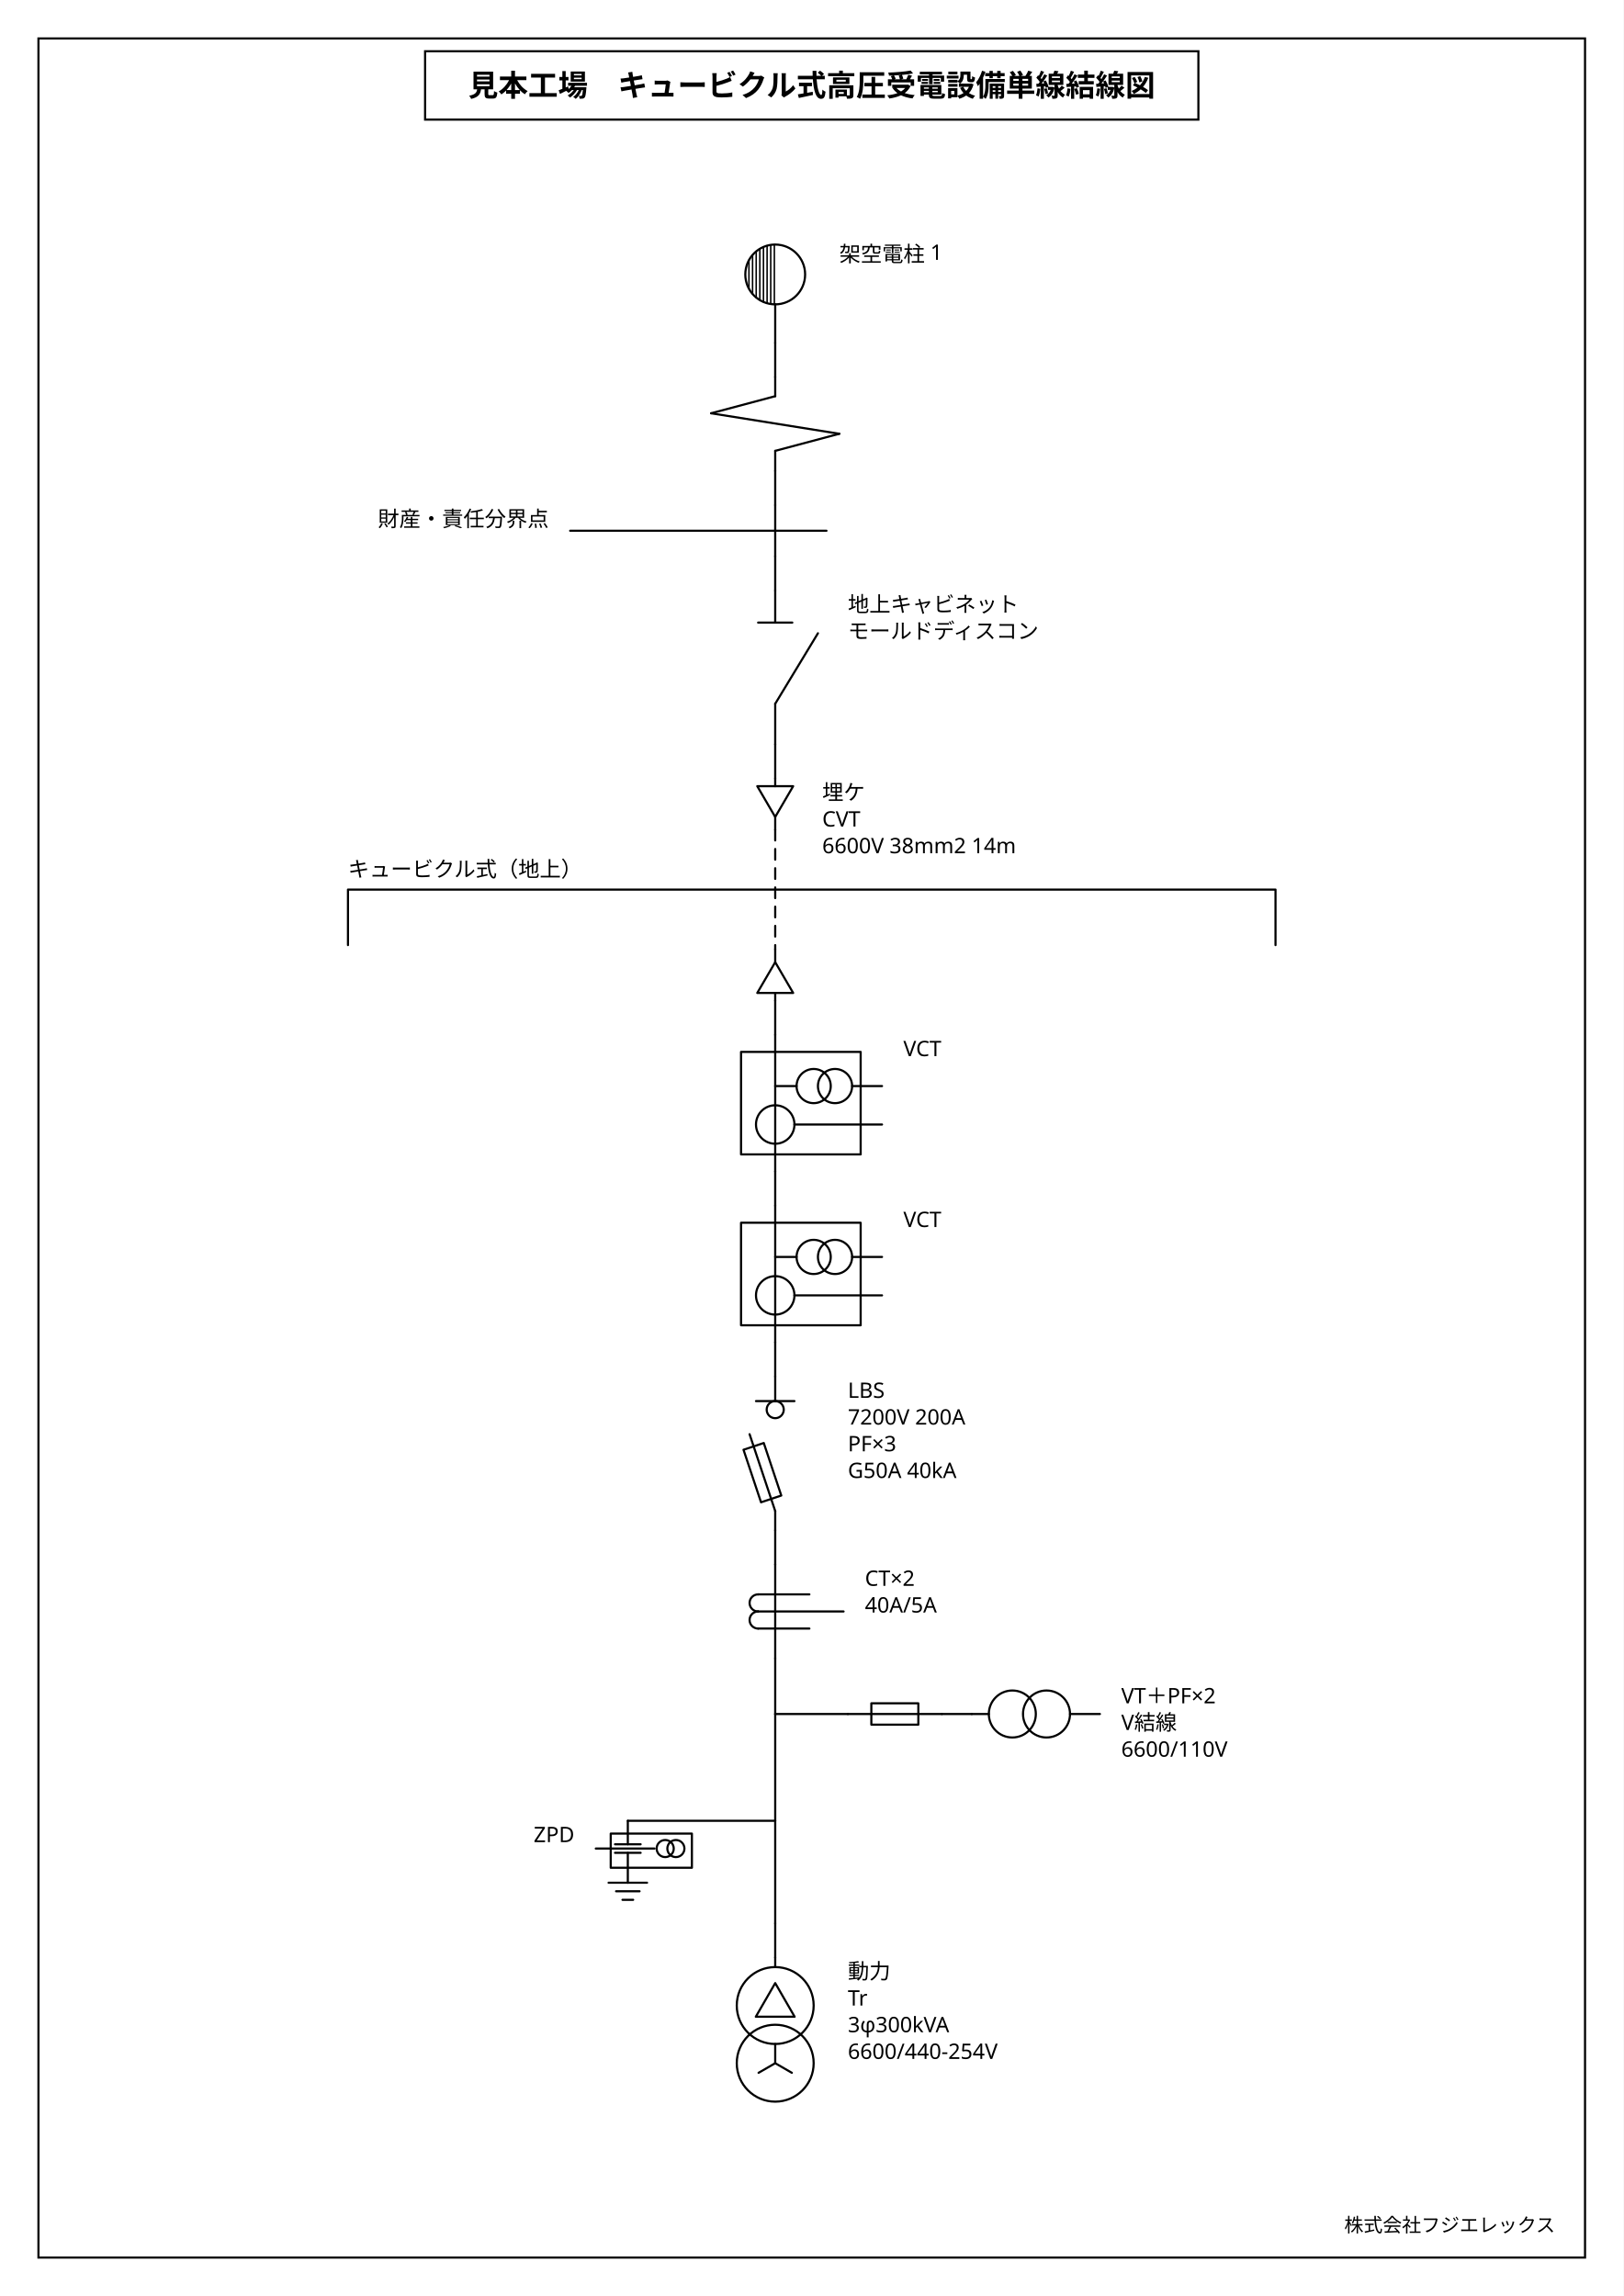
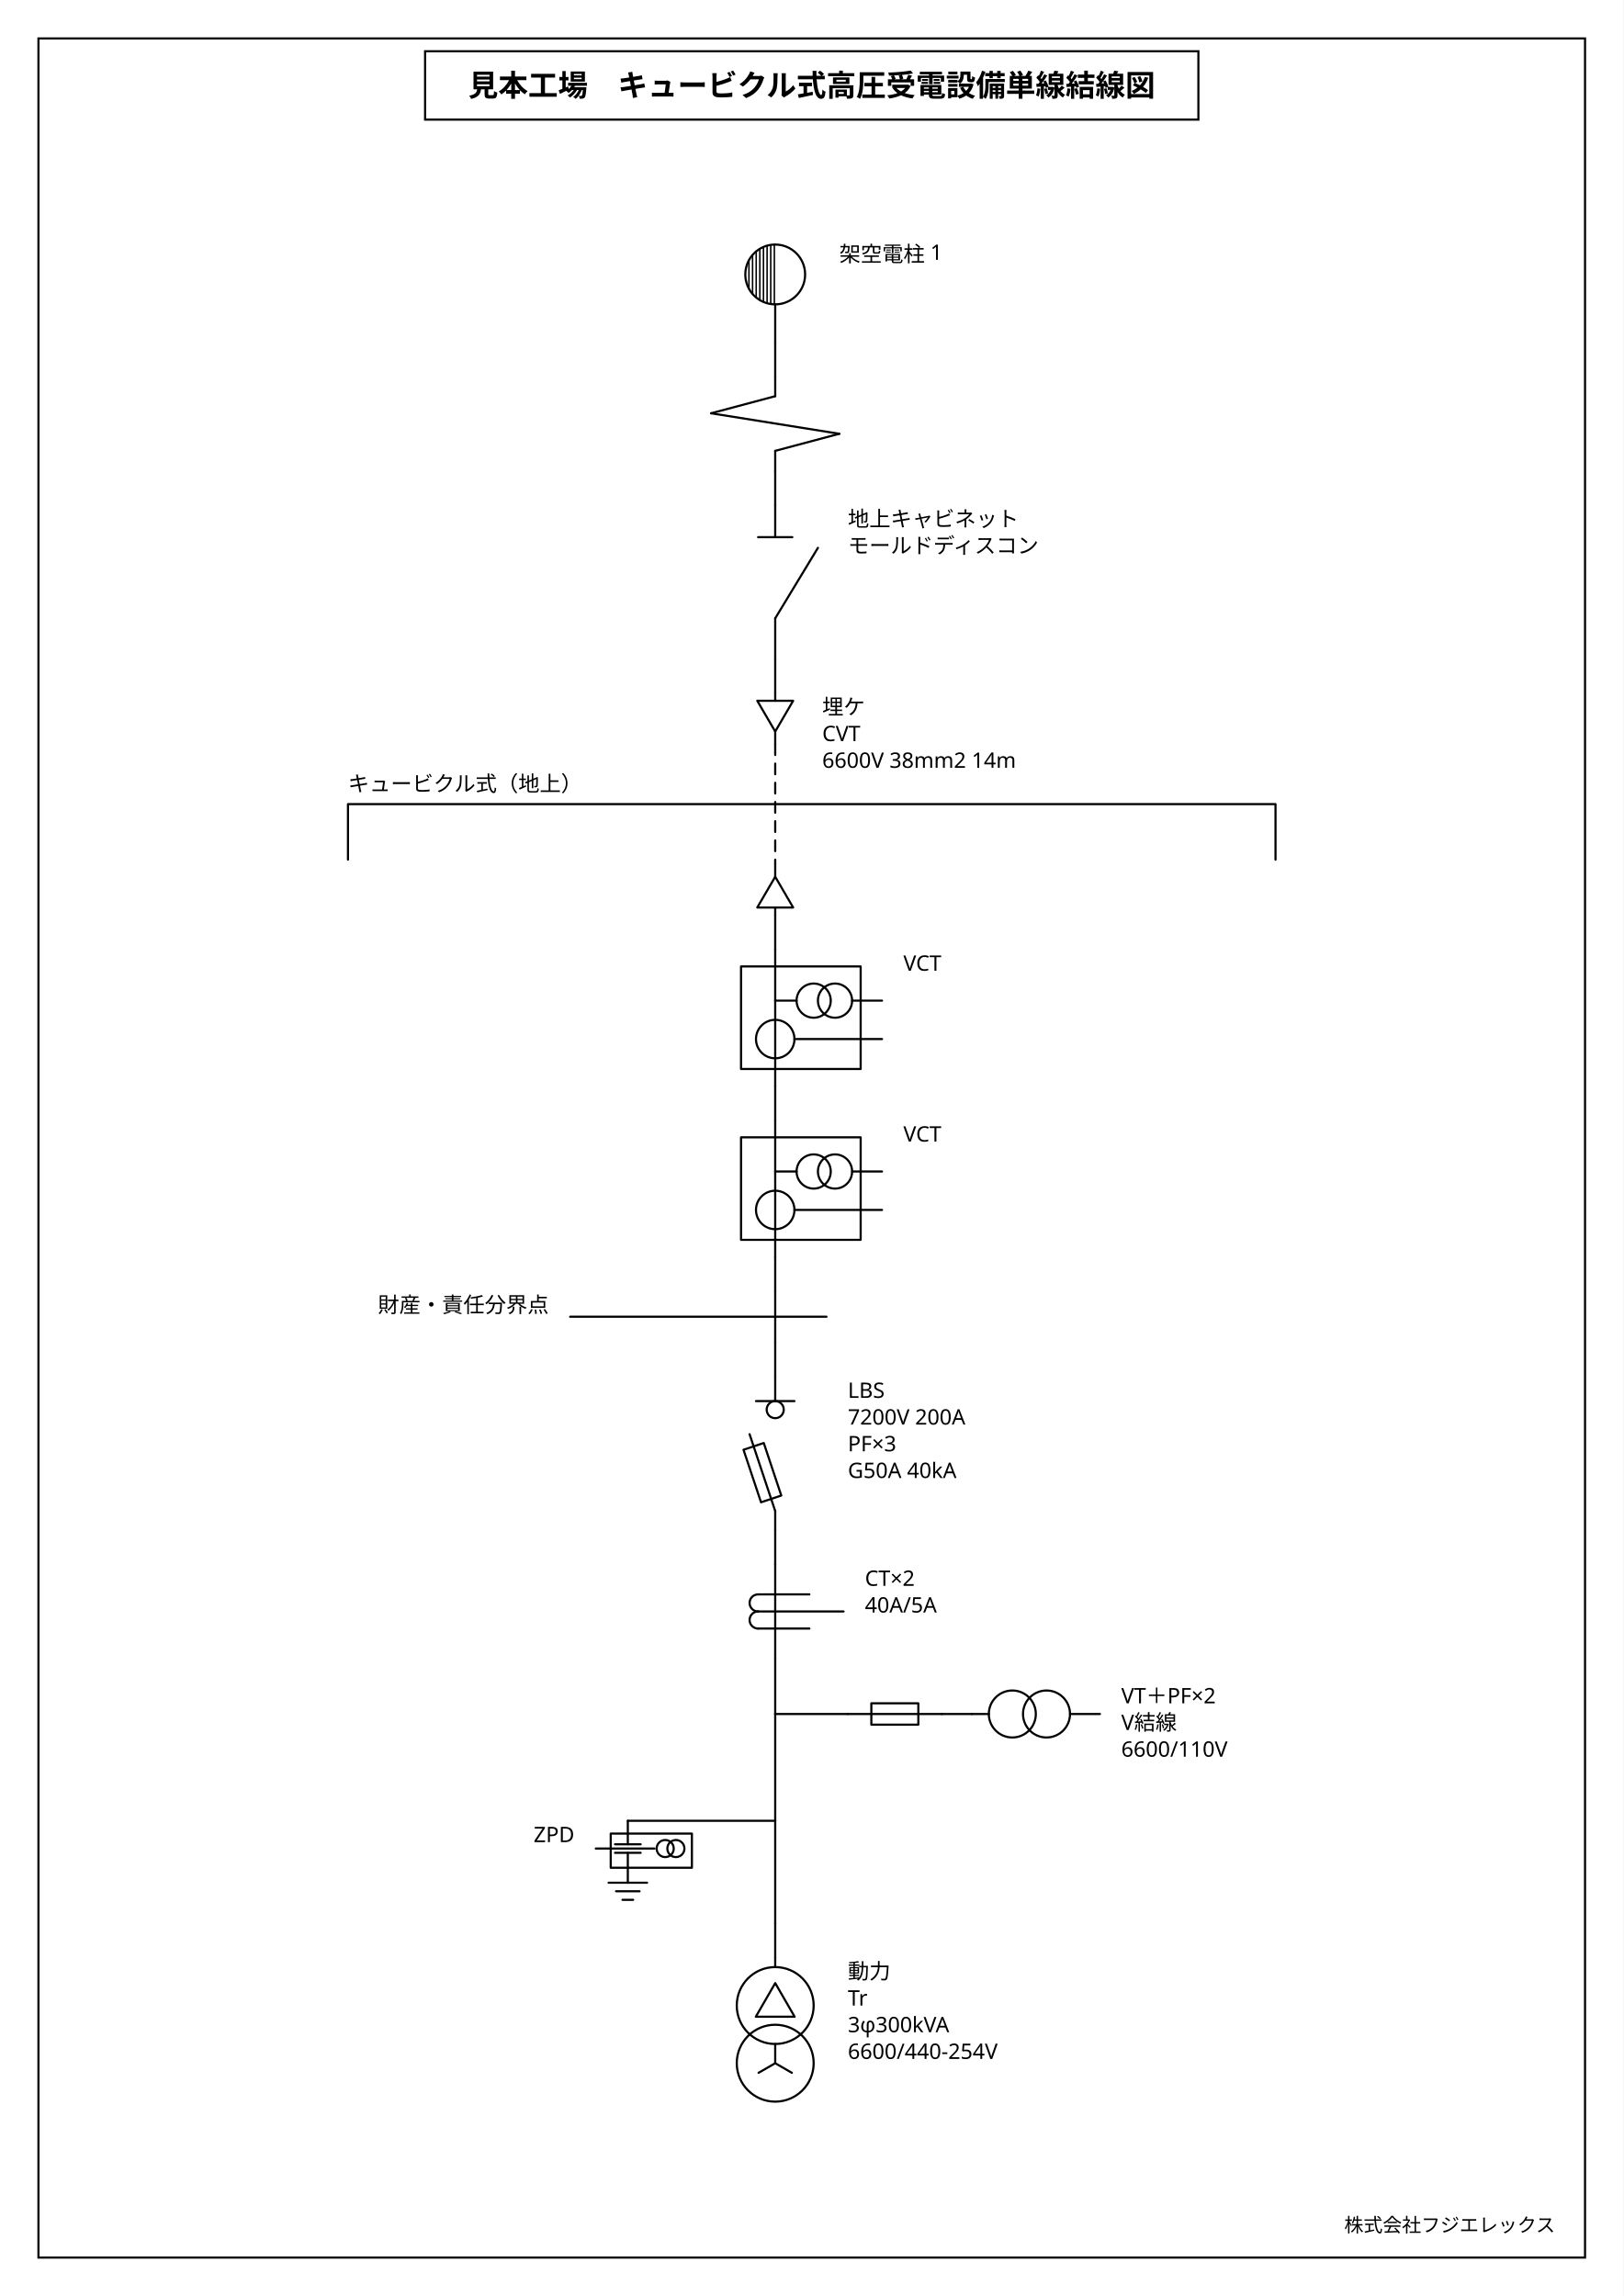
<svg xmlns="http://www.w3.org/2000/svg" viewBox="0 0 760 1075" width="760" height="1075">
  <rect x="0" y="0" width="760" height="1075" fill="#fff" />
  <g stroke="#000" fill="none">
    <rect x="18" y="18" width="724" height="1039" stroke-width="1" />
    <rect x="199" y="24" width="362" height="32" stroke-width="1" />
  </g>
  <text x="380" y="45" font-size="14" font-weight="700" text-anchor="middle" font-family="IPAGothic, 'IPAゴシック', 'Noto Sans JP', 'Hiragino Kaku Gothic ProN', 'Yu Gothic', sans-serif" fill="#000">見本工場　キュービクル式高圧受電設備単線結線図</text>
  <text x="728" y="1045" font-size="9" text-anchor="end" font-family="IPAGothic, 'IPAゴシック', 'Noto Sans JP', 'Hiragino Kaku Gothic ProN', 'Yu Gothic', sans-serif" fill="#000">株式会社フジエレックス</text>
  <g transform="translate(362.9 112.5) scale(1)">
    <g stroke="#000" fill="none" stroke-linecap="round" stroke-linejoin="round" color="#000">
-       <path d="M -200 304 L 234.2 304 M -200 304 L -200 330 M 234.2 304 L 234.2 330" fill="none" stroke-width="1" />
-       <text x="-200" y="298" font-size="10" font-family="IPAGothic, 'IPAゴシック', 'Noto Sans JP', 'Hiragino Kaku Gothic ProN', 'Yu Gothic', sans-serif" fill="currentColor" stroke="none">キュービクル式（地上）</text>
+       <path d="M -200 264 L 234.2 264 M -200 264 L -200 290 M 234.2 264 L 234.2 290" fill="none" stroke-width="1" />
+       <text x="-200" y="258" font-size="10" font-family="IPAGothic, 'IPAゴシック', 'Noto Sans JP', 'Hiragino Kaku Gothic ProN', 'Yu Gothic', sans-serif" fill="currentColor" stroke="none">キュービクル式（地上）</text>
      <line x1="0" y1="48" x2="0" y2="64" stroke-width="1" />
      <line x1="0" y1="108" x2="0" y2="124" stroke-width="1" />
-       <line x1="0" y1="148" x2="0" y2="164" stroke-width="1" />
-       <line x1="0" y1="236" x2="0" y2="252" stroke-width="1" />
-       <line x1="0" y1="276" x2="0" y2="332" stroke-width="1" stroke-dasharray="5 4" />
-       <line x1="0" y1="356" x2="0" y2="372" stroke-width="1" />
-       <line x1="0" y1="436" x2="0" y2="452" stroke-width="1" />
+       <line x1="0" y1="196" x2="0" y2="212" stroke-width="1" />
+       <line x1="0" y1="236" x2="0" y2="292" stroke-width="1" stroke-dasharray="5 4" />
+       <line x1="0" y1="316" x2="0" y2="332" stroke-width="1" />
+       <line x1="0" y1="396" x2="0" y2="412" stroke-width="1" />
+       <line x1="0" y1="476" x2="0" y2="492" stroke-width="1" />
      <line x1="0" y1="516" x2="0" y2="532" stroke-width="1" />
      <line x1="0" y1="604" x2="0" y2="620" stroke-width="1" />
      <line x1="0" y1="664" x2="0" y2="690" stroke-width="1" />
      <line x1="0" y1="690" x2="34" y2="690" stroke-width="1" />
      <line x1="78" y1="690" x2="92" y2="690" stroke-width="1" />
      <line x1="0" y1="690" x2="0" y2="740" stroke-width="1" />
      <line x1="0" y1="740" x2="-69" y2="740" stroke-width="1" />
      <line x1="0" y1="740" x2="0" y2="788" stroke-width="1" />
      <line x1="0" y1="788" x2="0" y2="804" stroke-width="1" />
      <g transform="translate(-16 0)">
        <circle cx="16" cy="16" r="14" fill="none" stroke-width="1" />
        <line x1="3.7" y1="9.313" x2="3.7" y2="22.687" stroke-width="0.7" />
        <line x1="5.4" y1="6.855" x2="5.4" y2="25.145" stroke-width="0.7" />
        <line x1="7.1" y1="5.193" x2="7.1" y2="26.807" stroke-width="0.7" />
        <line x1="8.8" y1="3.993" x2="8.8" y2="28.007" stroke-width="0.7" />
        <line x1="10.5" y1="3.126" x2="10.5" y2="28.874" stroke-width="0.7" />
        <line x1="12.2" y1="2.526" x2="12.2" y2="29.474" stroke-width="0.7" />
        <line x1="13.9" y1="2.158" x2="13.9" y2="29.842" stroke-width="0.7" />
        <line x1="15.6" y1="2.006" x2="15.6" y2="29.994" stroke-width="0.7" />
        <line x1="16" y1="30" x2="16" y2="48" stroke-width="1" />
      </g>
      <text x="30" y="10" font-size="10" text-anchor="start" font-family="IPAGothic, 'IPAゴシック', 'Noto Sans JP', 'Hiragino Kaku Gothic ProN', 'Yu Gothic', sans-serif" fill="currentColor" stroke="none">
        <tspan x="30" dy="0">架空電柱 1</tspan>
      </text>
      <g transform="translate(-30 64)">
        <line x1="30" y1="0" x2="30" y2="9" stroke-width="1" />
        <line x1="30" y1="9" x2="0" y2="17" stroke-width="1" />
        <line x1="0" y1="17" x2="60" y2="26.6" stroke-width="1" />
        <line x1="60" y1="26.6" x2="30" y2="34.6" stroke-width="1" />
        <line x1="30" y1="34.6" x2="30" y2="44" stroke-width="1" />
      </g>
-       <g transform="translate(-96 124)">
-         <line x1="96" y1="0" x2="96" y2="24" stroke-width="1" />
-         <line x1="0" y1="12" x2="120" y2="12" stroke-width="1" />
-       </g>
-       <text x="-106" y="134" font-size="10" text-anchor="end" font-family="IPAGothic, 'IPAゴシック', 'Noto Sans JP', 'Hiragino Kaku Gothic ProN', 'Yu Gothic', sans-serif" fill="currentColor" stroke="none">
-         <tspan x="-106" dy="0">財産・責任分界点</tspan>
-       </text>
-       <g transform="translate(-24 164)">
+       <g transform="translate(-24 124)">
        <line x1="24" y1="0" x2="24" y2="15" stroke-width="1" />
        <line x1="16" y1="15" x2="32" y2="15" stroke-width="1" />
        <line x1="24" y1="53" x2="44" y2="20" stroke-width="1" />
        <line x1="24" y1="53" x2="24" y2="72" stroke-width="1" />
      </g>
-       <text x="34" y="174" font-size="10" text-anchor="start" font-family="IPAGothic, 'IPAゴシック', 'Noto Sans JP', 'Hiragino Kaku Gothic ProN', 'Yu Gothic', sans-serif" fill="currentColor" stroke="none">
+       <text x="34" y="134" font-size="10" text-anchor="start" font-family="IPAGothic, 'IPAゴシック', 'Noto Sans JP', 'Hiragino Kaku Gothic ProN', 'Yu Gothic', sans-serif" fill="currentColor" stroke="none">
        <tspan x="34" dy="0">地上キャビネット</tspan>
        <tspan x="34" dy="12.5">モールドディスコン</tspan>
      </text>
-       <g transform="translate(-12 252)">
+       <g transform="translate(-12 212)">
        <line x1="12" y1="0" x2="12" y2="3.6" stroke-width="1" />
        <polygon points="3.6,3.6 20.4,3.6 12,18" fill="none" stroke-width="1" />
        <line x1="12" y1="18" x2="12" y2="24" stroke-width="1" />
      </g>
-       <text x="22" y="262" font-size="10" text-anchor="start" font-family="IPAGothic, 'IPAゴシック', 'Noto Sans JP', 'Hiragino Kaku Gothic ProN', 'Yu Gothic', sans-serif" fill="currentColor" stroke="none">
+       <text x="22" y="222" font-size="10" text-anchor="start" font-family="IPAGothic, 'IPAゴシック', 'Noto Sans JP', 'Hiragino Kaku Gothic ProN', 'Yu Gothic', sans-serif" fill="currentColor" stroke="none">
        <tspan x="22" dy="0">埋ケ</tspan>
        <tspan x="22" dy="12.5">CVT</tspan>
        <tspan x="22" dy="12.5">6600V 38mm2 14m</tspan>
      </text>
-       <g transform="translate(-12 332) rotate(180 12 12)">
+       <g transform="translate(-12 292) rotate(180 12 12)">
        <line x1="12" y1="0" x2="12" y2="3.6" stroke-width="1" />
        <polygon points="3.6,3.6 20.4,3.6 12,18" fill="none" stroke-width="1" />
        <line x1="12" y1="18" x2="12" y2="24" stroke-width="1" />
      </g>
-       <g transform="translate(-22 372)">
+       <g transform="translate(-22 332)">
        <line x1="22" y1="0" x2="22" y2="64" stroke-width="1" />
        <rect x="6" y="8" width="56" height="48" fill="none" stroke-width="1" />
        <line x1="22" y1="24" x2="32" y2="24" stroke-width="1" />
        <circle cx="40" cy="24" r="8" fill="none" stroke-width="1" />
        <circle cx="50" cy="24" r="8" fill="none" stroke-width="1" />
        <line x1="58" y1="24" x2="72" y2="24" stroke-width="1" />
        <circle cx="22" cy="42" r="9" fill="none" stroke-width="1" />
        <line x1="31" y1="42" x2="72" y2="42" stroke-width="1" />
      </g>
-       <text x="60" y="382" font-size="10" text-anchor="start" font-family="IPAGothic, 'IPAゴシック', 'Noto Sans JP', 'Hiragino Kaku Gothic ProN', 'Yu Gothic', sans-serif" fill="currentColor" stroke="none">
+       <text x="60" y="342" font-size="10" text-anchor="start" font-family="IPAGothic, 'IPAゴシック', 'Noto Sans JP', 'Hiragino Kaku Gothic ProN', 'Yu Gothic', sans-serif" fill="currentColor" stroke="none">
        <tspan x="60" dy="0">VCT</tspan>
      </text>
-       <g transform="translate(-22 452)">
+       <g transform="translate(-22 412)">
        <line x1="22" y1="0" x2="22" y2="64" stroke-width="1" />
        <rect x="6" y="8" width="56" height="48" fill="none" stroke-width="1" />
        <line x1="22" y1="24" x2="32" y2="24" stroke-width="1" />
        <circle cx="40" cy="24" r="8" fill="none" stroke-width="1" />
        <circle cx="50" cy="24" r="8" fill="none" stroke-width="1" />
        <line x1="58" y1="24" x2="72" y2="24" stroke-width="1" />
        <circle cx="22" cy="42" r="9" fill="none" stroke-width="1" />
        <line x1="31" y1="42" x2="72" y2="42" stroke-width="1" />
      </g>
-       <text x="60" y="462" font-size="10" text-anchor="start" font-family="IPAGothic, 'IPAゴシック', 'Noto Sans JP', 'Hiragino Kaku Gothic ProN', 'Yu Gothic', sans-serif" fill="currentColor" stroke="none">
+       <text x="60" y="422" font-size="10" text-anchor="start" font-family="IPAGothic, 'IPAゴシック', 'Noto Sans JP', 'Hiragino Kaku Gothic ProN', 'Yu Gothic', sans-serif" fill="currentColor" stroke="none">
        <tspan x="60" dy="0">VCT</tspan>
+       </text>
+       <g transform="translate(-96 492)">
+         <line x1="96" y1="0" x2="96" y2="24" stroke-width="1" />
+         <line x1="0" y1="12" x2="120" y2="12" stroke-width="1" />
+       </g>
+       <text x="-106" y="502" font-size="10" text-anchor="end" font-family="IPAGothic, 'IPAゴシック', 'Noto Sans JP', 'Hiragino Kaku Gothic ProN', 'Yu Gothic', sans-serif" fill="currentColor" stroke="none">
+         <tspan x="-106" dy="0">財産・責任分界点</tspan>
      </text>
      <g transform="translate(-24 532)">
        <line x1="24" y1="0" x2="24" y2="11.5" stroke-width="1" />
        <line x1="15" y1="11.5" x2="33" y2="11.5" stroke-width="1" />
        <circle cx="24" cy="15.5" r="4" fill="none" stroke-width="1" />
        <line x1="24" y1="63" x2="12" y2="27" stroke-width="1" />
        <polygon points="26.843,55.719 18.643,31.119 9.157,34.281 17.357,58.881" fill="none" stroke-width="1" />
        <line x1="24" y1="63" x2="24" y2="72" stroke-width="1" />
      </g>
      <text x="34" y="542" font-size="10" text-anchor="start" font-family="IPAGothic, 'IPAゴシック', 'Noto Sans JP', 'Hiragino Kaku Gothic ProN', 'Yu Gothic', sans-serif" fill="currentColor" stroke="none">
        <tspan x="34" dy="0">LBS</tspan>
        <tspan x="34" dy="12.5">7200V 200A</tspan>
        <tspan x="34" dy="12.5">PF×3</tspan>
        <tspan x="34" dy="12.5">G50A 40kA</tspan>
      </text>
      <g transform="translate(-24 620)">
        <line x1="24" y1="0" x2="24" y2="44" stroke-width="1" />
        <line x1="16" y1="14" x2="40" y2="14" stroke-width="1" />
        <line x1="16" y1="30" x2="40" y2="30" stroke-width="1" />
        <line x1="16" y1="22" x2="56" y2="22" stroke-width="1" />
        <path d="M 16 14 A 4 4 0 0 0 16 22" fill="none" stroke-width="1" />
        <path d="M 16 22 A 4 4 0 0 0 16 30" fill="none" stroke-width="1" />
      </g>
      <text x="42" y="630" font-size="10" text-anchor="start" font-family="IPAGothic, 'IPAゴシック', 'Noto Sans JP', 'Hiragino Kaku Gothic ProN', 'Yu Gothic', sans-serif" fill="currentColor" stroke="none">
        <tspan x="42" dy="0">CT×2</tspan>
        <tspan x="42" dy="12.5">40A/5A</tspan>
      </text>
      <g transform="translate(36 668) rotate(-90 20 22)">
        <line x1="20" y1="0" x2="20" y2="44" stroke-width="1" />
        <rect x="15" y="11" width="10" height="22" fill="none" stroke-width="1" />
      </g>
      <g transform="translate(92 675)">
        <line x1="0" y1="15" x2="8" y2="15" stroke-width="1" />
        <circle cx="19" cy="15" r="11" fill="none" stroke-width="1" />
        <circle cx="35" cy="15" r="11" fill="none" stroke-width="1" />
        <line x1="46" y1="15" x2="60" y2="15" stroke-width="1" />
      </g>
      <text x="162" y="685" font-size="10" text-anchor="start" font-family="IPAGothic, 'IPAゴシック', 'Noto Sans JP', 'Hiragino Kaku Gothic ProN', 'Yu Gothic', sans-serif" fill="currentColor" stroke="none">
        <tspan x="162" dy="0">VT＋PF×2</tspan>
        <tspan x="162" dy="12.5">V結線</tspan>
        <tspan x="162" dy="12.5">6600/110V</tspan>
      </text>
      <g transform="translate(-84 740)">
        <line x1="15" y1="0" x2="15" y2="11" stroke-width="1" />
        <rect x="7" y="6" width="38" height="16" fill="none" stroke-width="1" />
        <line x1="9" y1="11" x2="21" y2="11" stroke-width="1" />
        <line x1="9" y1="15" x2="21" y2="15" stroke-width="1" />
        <line x1="15" y1="15" x2="15" y2="29" stroke-width="1" />
        <line x1="6" y1="29" x2="24" y2="29" stroke-width="1" />
        <line x1="9.5" y1="33" x2="20.5" y2="33" stroke-width="1" />
        <line x1="12.5" y1="37" x2="17.5" y2="37" stroke-width="1" />
        <line x1="0" y1="13" x2="27.5" y2="13" stroke-width="1" />
        <circle cx="32.5" cy="13" r="4" fill="none" stroke-width="1" />
        <circle cx="37.5" cy="13" r="4" fill="none" stroke-width="1" />
      </g>
      <text x="-94" y="750" font-size="10" text-anchor="end" font-family="IPAGothic, 'IPAゴシック', 'Noto Sans JP', 'Hiragino Kaku Gothic ProN', 'Yu Gothic', sans-serif" fill="currentColor" stroke="none">
        <tspan x="-94" dy="0">ZPD</tspan>
      </text>
      <g transform="translate(-24 804)">
        <line x1="24" y1="0" x2="24" y2="4.5" stroke-width="1" />
        <circle cx="24" cy="22.5" r="18" fill="none" stroke-width="1" />
        <circle cx="24" cy="49.5" r="18" fill="none" stroke-width="1" />
        <polygon points="24,12 33.093,27.75 14.907,27.75" fill="none" stroke-width="1" />
        <line x1="24" y1="49.5" x2="24" y2="40.5" stroke-width="1" />
        <line x1="24" y1="49.5" x2="31.794" y2="54" stroke-width="1" />
        <line x1="24" y1="49.5" x2="16.206" y2="54" stroke-width="1" />
      </g>
      <text x="34" y="814" font-size="10" text-anchor="start" font-family="IPAGothic, 'IPAゴシック', 'Noto Sans JP', 'Hiragino Kaku Gothic ProN', 'Yu Gothic', sans-serif" fill="currentColor" stroke="none">
        <tspan x="34" dy="0">動力</tspan>
        <tspan x="34" dy="12.5">Tr</tspan>
        <tspan x="34" dy="12.5">3φ300kVA</tspan>
        <tspan x="34" dy="12.5">6600/440-254V</tspan>
      </text>
    </g>
  </g>
</svg>
